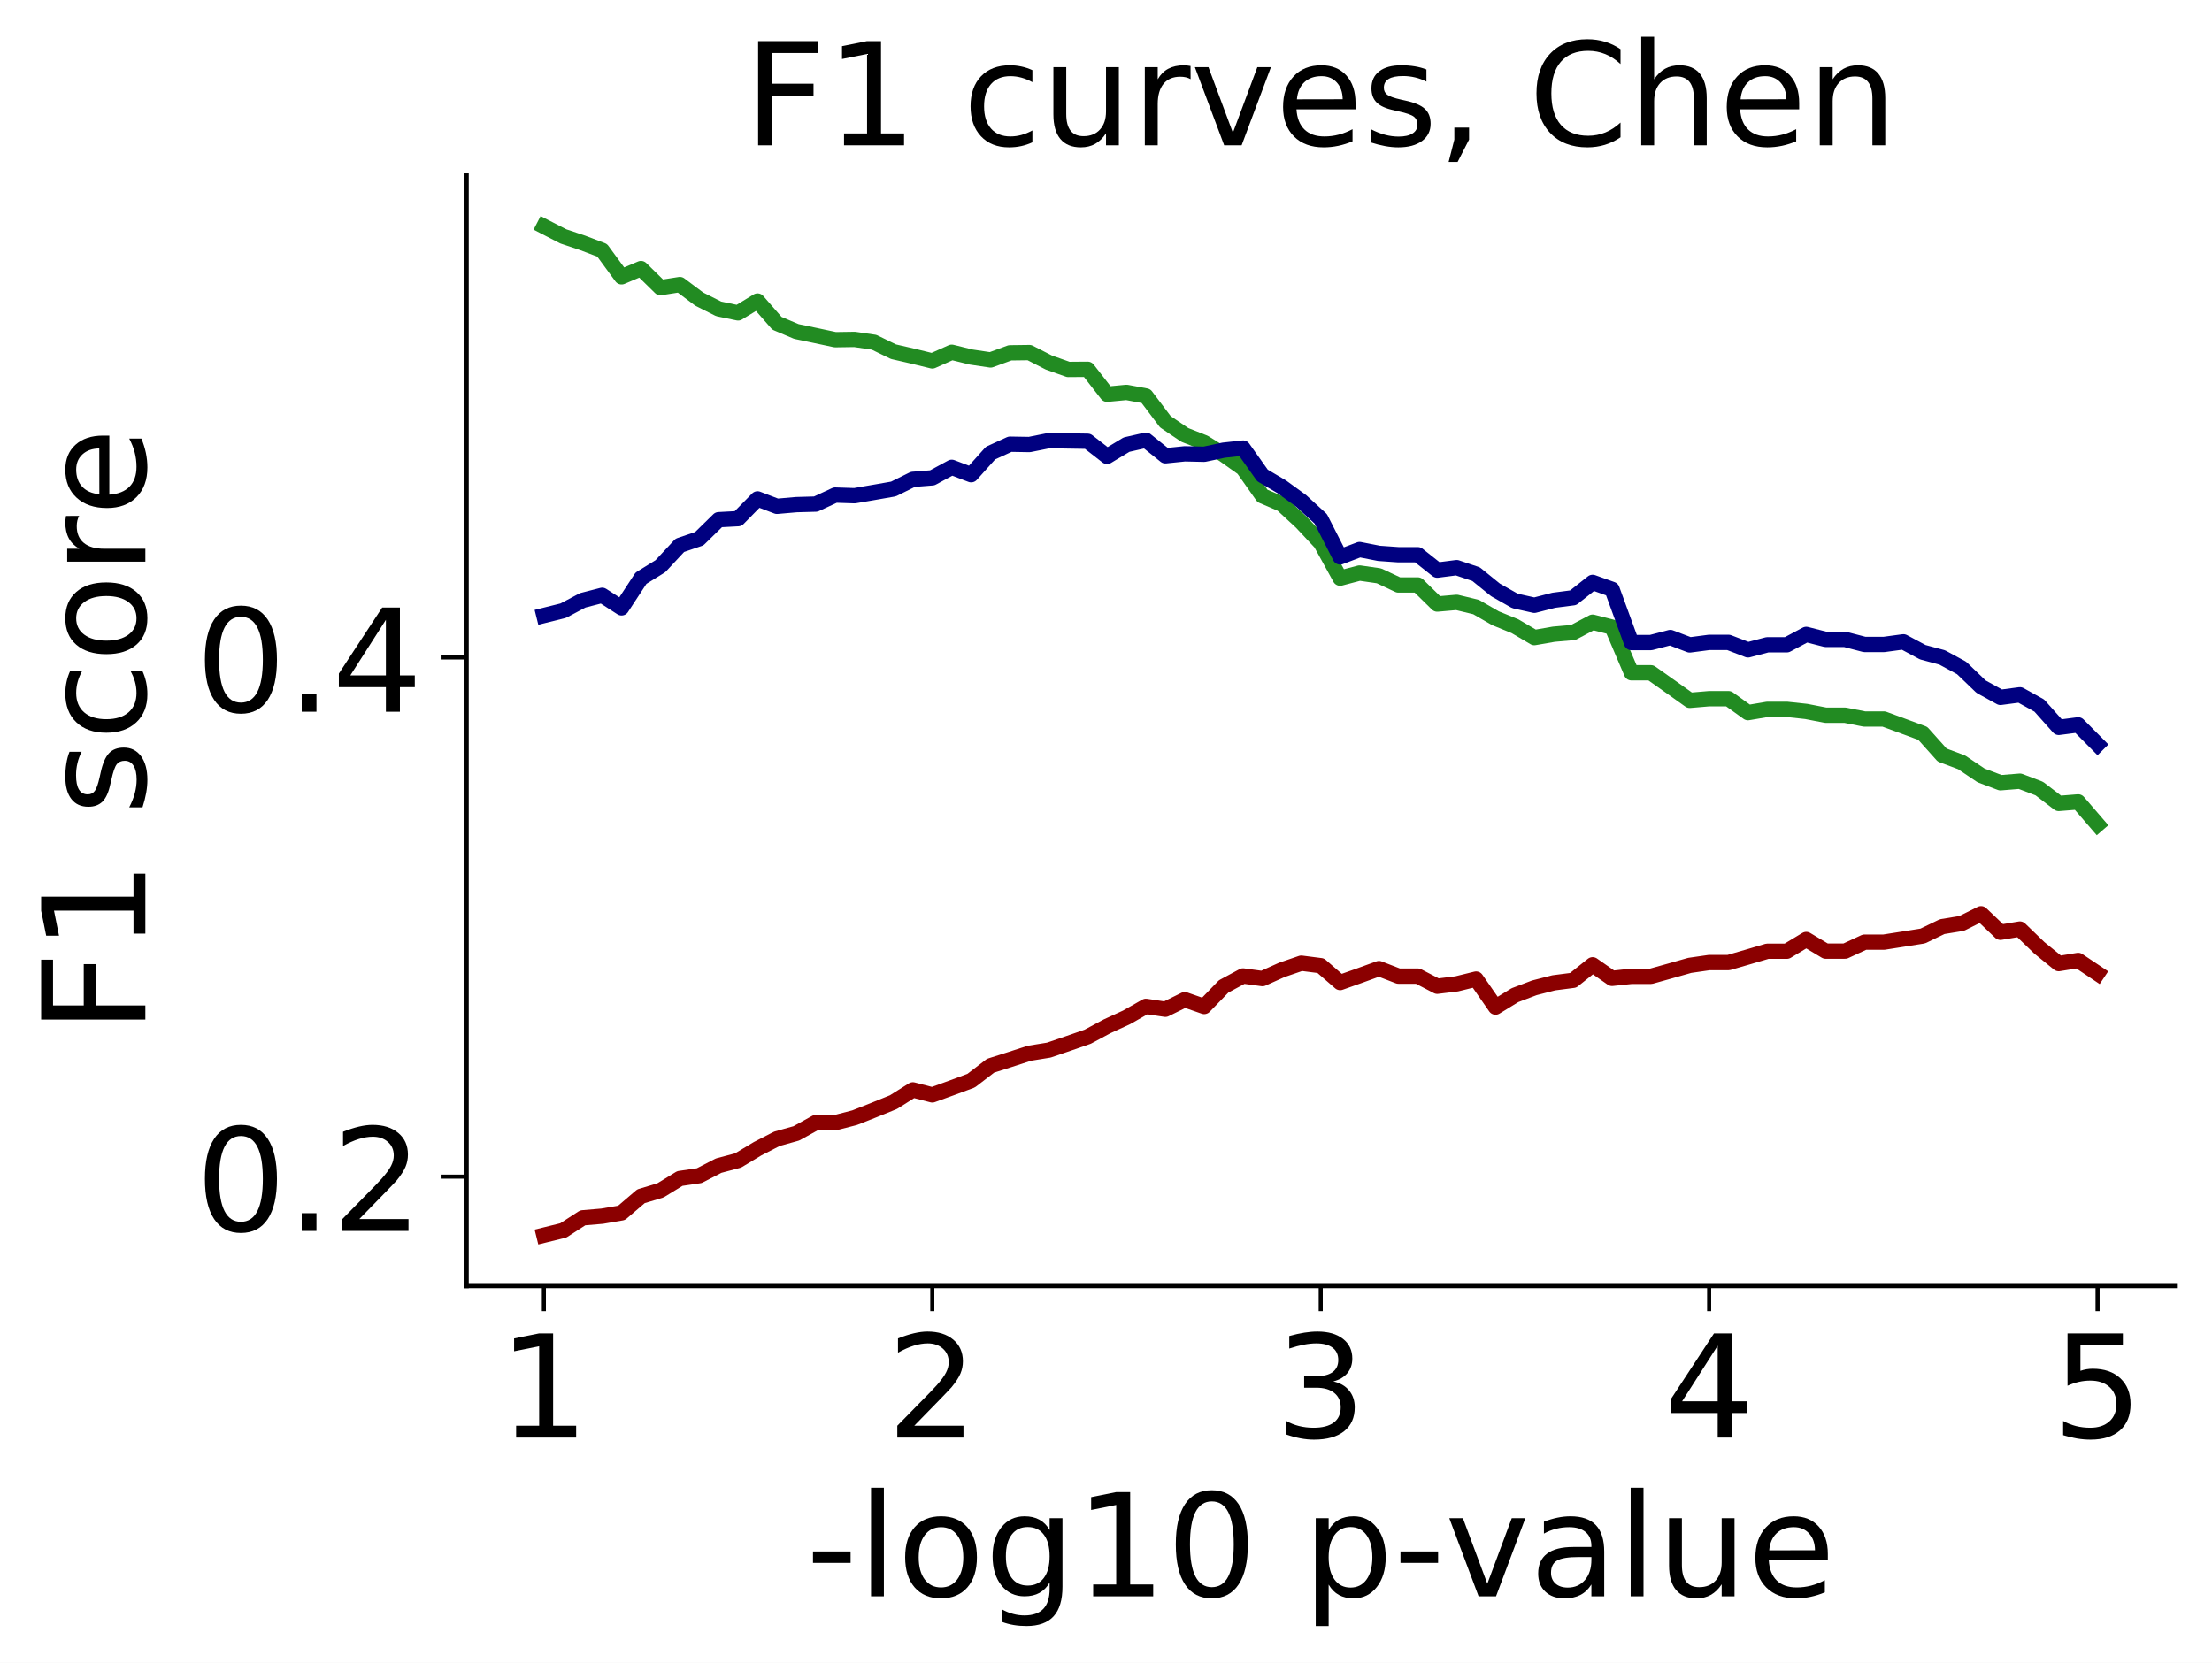
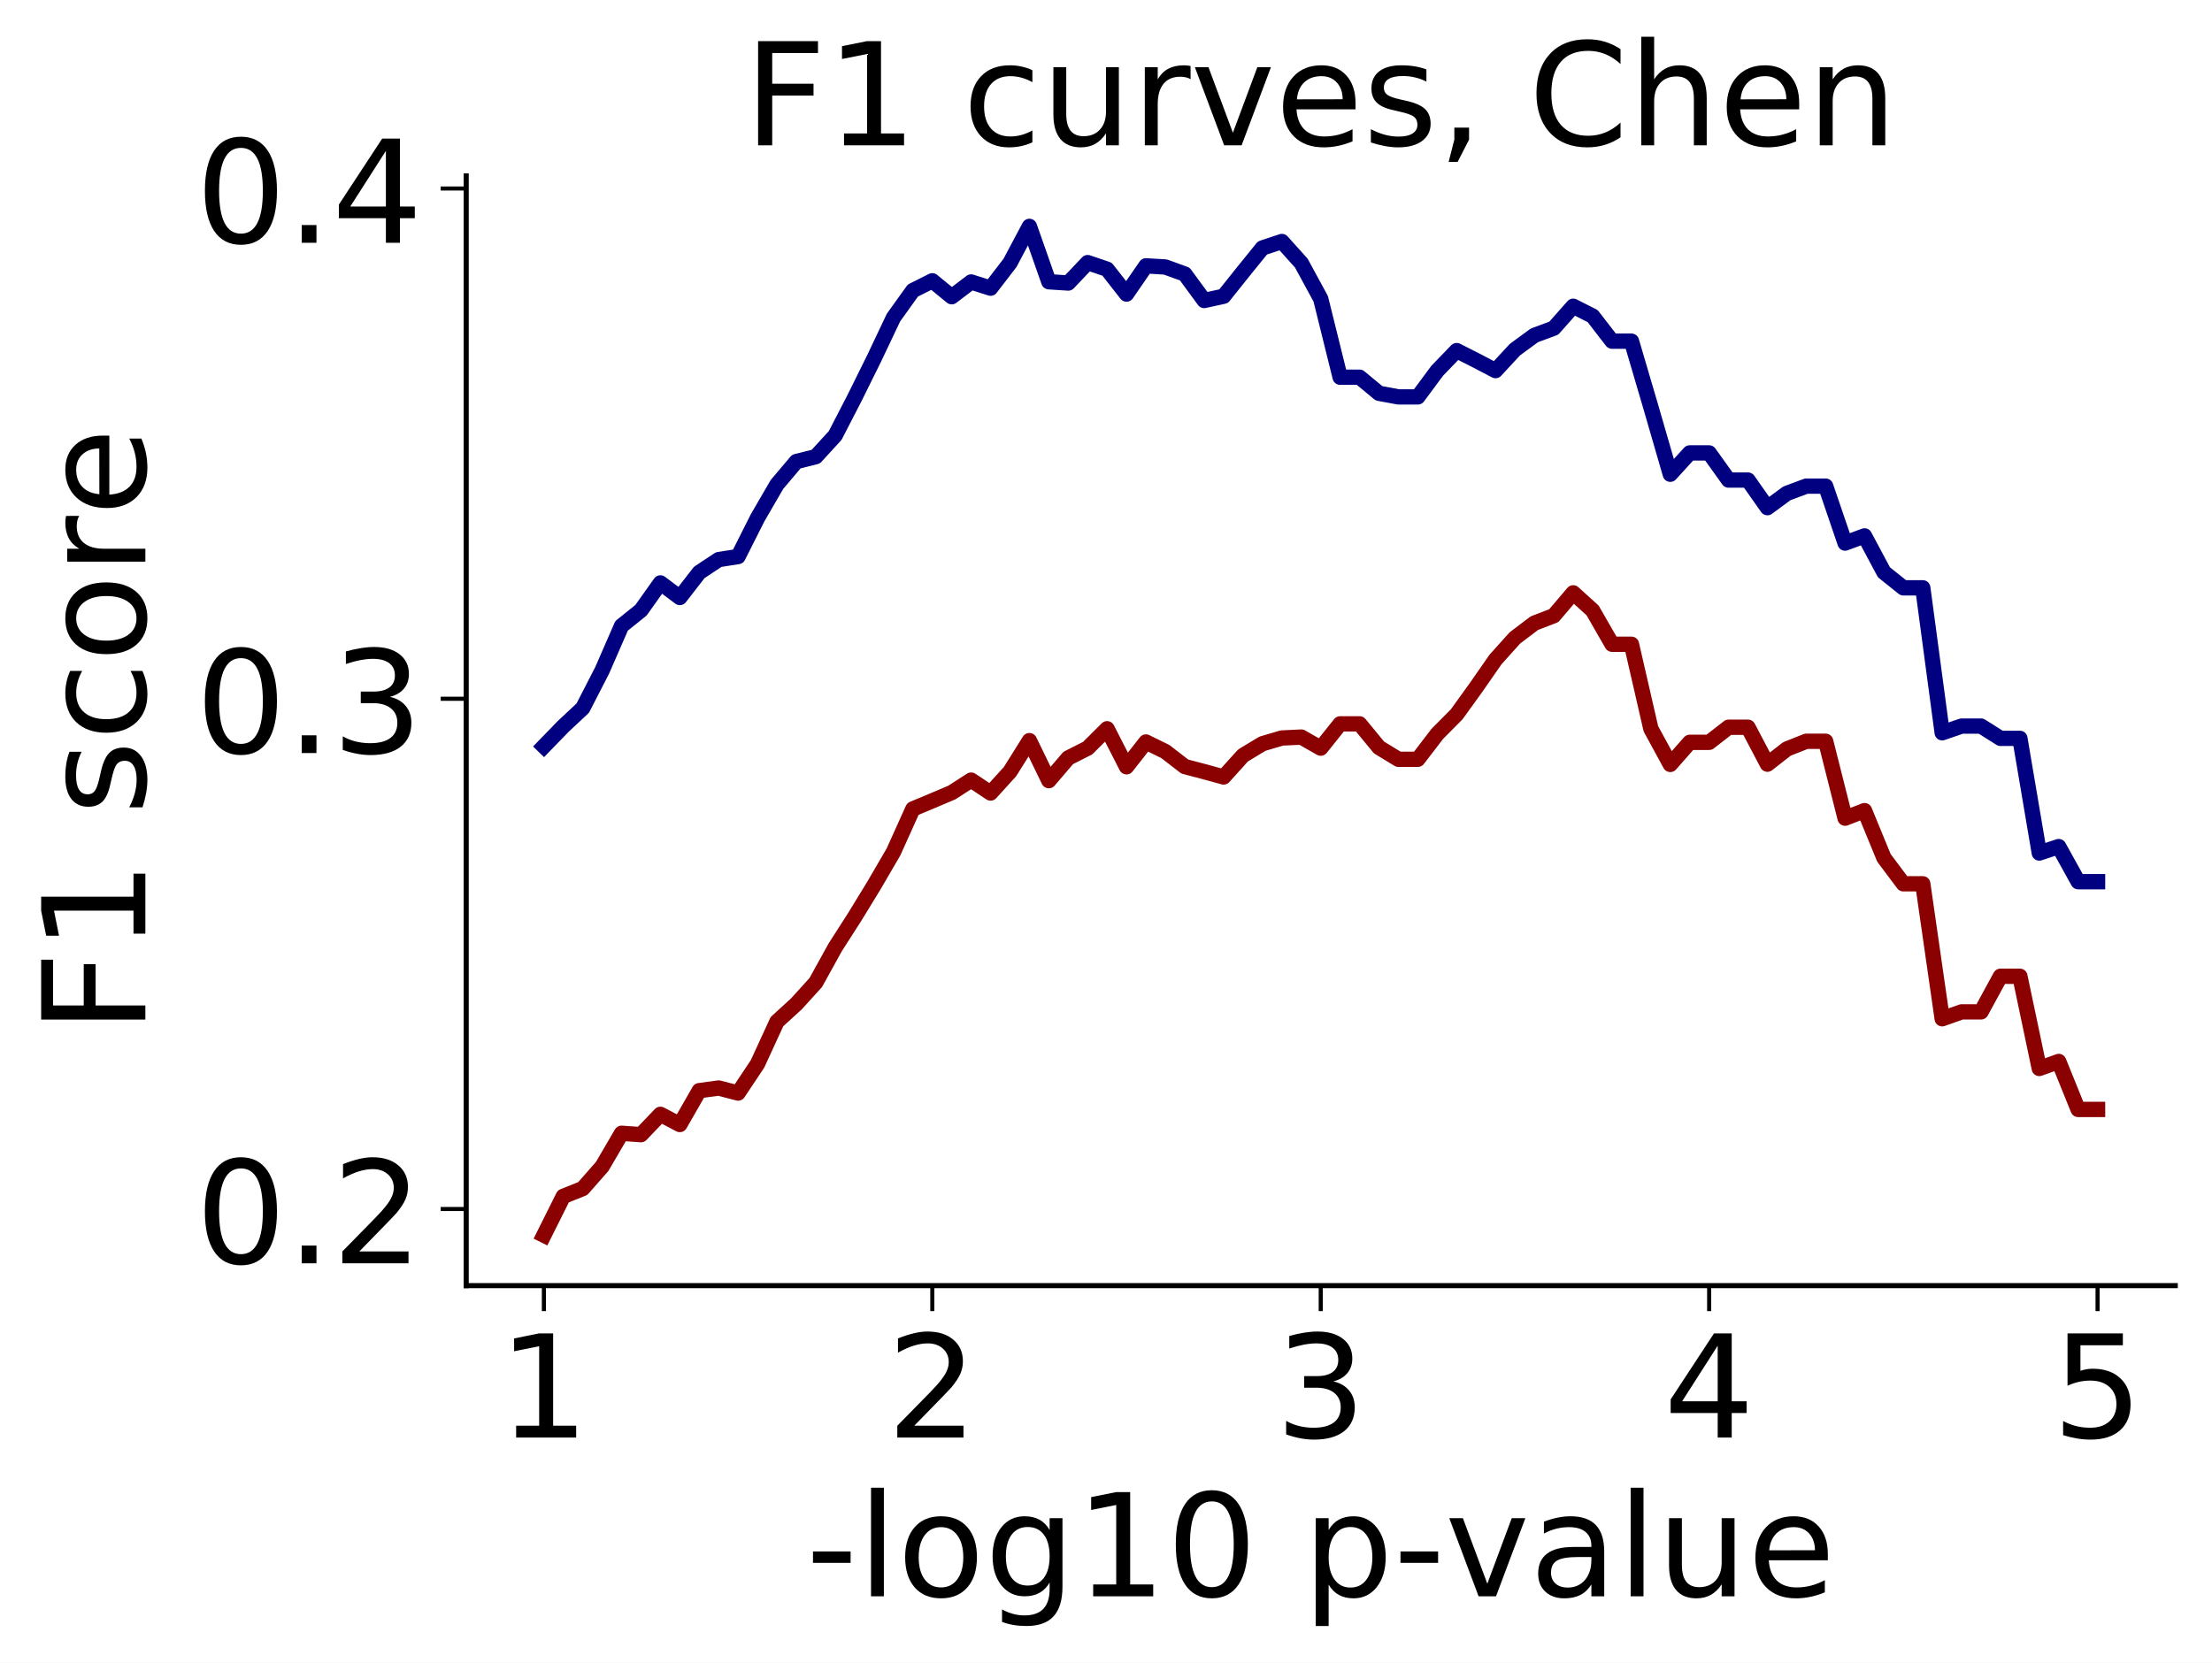
<svg xmlns="http://www.w3.org/2000/svg" xmlns:xlink="http://www.w3.org/1999/xlink" height="325.813pt" version="1.1" viewBox="0 0 433.327 325.813" width="433.327pt">
  <defs>
    <style type="text/css">
*{stroke-linecap:butt;stroke-linejoin:round;}
  </style>
  </defs>
  <g id="figure_1">
    <g id="patch_1">
      <path d="M 0 325.813  L 433.327 325.813  L 433.327 0  L 0 0  z " style="fill:#ffffff;" />
    </g>
    <g id="axes_1">
      <g id="patch_2">
        <path d="M 91.328 251.916  L 426.127 251.916  L 426.127 34.476  L 91.328 34.476  z " style="fill:#ffffff;" />
      </g>
      <g id="matplotlib.axis_1">
        <g id="xtick_1">
          <g id="line2d_1">
            <defs>
-               <path d="M 0 0  L 0 5  " id="me948cf3a25" style="stroke:#000000;stroke-width:0.8;" />
-             </defs>
-             <g>
-               <use style="stroke:#000000;stroke-width:0.8;" x="106.546" xlink:href="#me948cf3a25" y="251.916" />
+               <path d="M 0 0  L 0 5  " id="m4d0af1b763" style="stroke:#000000;stroke-width:0.8;" />
+             </defs>
+             <g>
+               <use style="stroke:#000000;stroke-width:0.8;" x="106.546" xlink:href="#m4d0af1b763" y="251.916" />
            </g>
          </g>
          <g id="text_1">
            <defs>
              <path d="M 12.406 8.297  L 28.516 8.297  L 28.516 63.922  L 10.984 60.406  L 10.984 69.391  L 28.422 72.906  L 38.281 72.906  L 38.281 8.297  L 54.391 8.297  L 54.391 0  L 12.406 0  z " id="DejaVuSans-49" />
            </defs>
            <g transform="translate(97.63818 281.6913)scale(0.28 -0.28)">
              <use xlink:href="#DejaVuSans-49" />
            </g>
          </g>
        </g>
        <g id="xtick_2">
          <g id="line2d_2">
            <g>
-               <use style="stroke:#000000;stroke-width:0.8;" x="182.637" xlink:href="#me948cf3a25" y="251.916" />
+               <use style="stroke:#000000;stroke-width:0.8;" x="182.637" xlink:href="#m4d0af1b763" y="251.916" />
            </g>
          </g>
          <g id="text_2">
            <defs>
              <path d="M 19.188 8.297  L 53.609 8.297  L 53.609 0  L 7.328 0  L 7.328 8.297  Q 12.938 14.109 22.625 23.891  Q 32.328 33.688 34.812 36.531  Q 39.547 41.844 41.422 45.531  Q 43.312 49.219 43.312 52.781  Q 43.312 58.594 39.234 62.25  Q 35.156 65.922 28.609 65.922  Q 23.969 65.922 18.812 64.312  Q 13.672 62.703 7.812 59.422  L 7.812 69.391  Q 13.766 71.781 18.938 73  Q 24.125 74.219 28.422 74.219  Q 39.75 74.219 46.484 68.547  Q 53.219 62.891 53.219 53.422  Q 53.219 48.922 51.531 44.891  Q 49.859 40.875 45.406 35.406  Q 44.188 33.984 37.641 27.219  Q 31.109 20.453 19.188 8.297  z " id="DejaVuSans-50" />
            </defs>
            <g transform="translate(173.7291 281.6913)scale(0.28 -0.28)">
              <use xlink:href="#DejaVuSans-50" />
            </g>
          </g>
        </g>
        <g id="xtick_3">
          <g id="line2d_3">
            <g>
-               <use style="stroke:#000000;stroke-width:0.8;" x="258.728" xlink:href="#me948cf3a25" y="251.916" />
+               <use style="stroke:#000000;stroke-width:0.8;" x="258.728" xlink:href="#m4d0af1b763" y="251.916" />
            </g>
          </g>
          <g id="text_3">
            <defs>
              <path d="M 40.578 39.312  Q 47.656 37.797 51.625 33  Q 55.609 28.219 55.609 21.188  Q 55.609 10.406 48.188 4.484  Q 40.766 -1.422 27.094 -1.422  Q 22.516 -1.422 17.656 -0.516  Q 12.797 0.391 7.625 2.203  L 7.625 11.719  Q 11.719 9.328 16.594 8.109  Q 21.484 6.891 26.812 6.891  Q 36.078 6.891 40.938 10.547  Q 45.797 14.203 45.797 21.188  Q 45.797 27.641 41.281 31.266  Q 36.766 34.906 28.719 34.906  L 20.219 34.906  L 20.219 43.016  L 29.109 43.016  Q 36.375 43.016 40.234 45.922  Q 44.094 48.828 44.094 54.297  Q 44.094 59.906 40.109 62.906  Q 36.141 65.922 28.719 65.922  Q 24.656 65.922 20.016 65.031  Q 15.375 64.156 9.812 62.312  L 9.812 71.094  Q 15.438 72.656 20.344 73.438  Q 25.25 74.219 29.594 74.219  Q 40.828 74.219 47.359 69.109  Q 53.906 64.016 53.906 55.328  Q 53.906 49.266 50.438 45.094  Q 46.969 40.922 40.578 39.312  z " id="DejaVuSans-51" />
            </defs>
            <g transform="translate(249.82 281.6913)scale(0.28 -0.28)">
              <use xlink:href="#DejaVuSans-51" />
            </g>
          </g>
        </g>
        <g id="xtick_4">
          <g id="line2d_4">
            <g>
-               <use style="stroke:#000000;stroke-width:0.8;" x="334.818" xlink:href="#me948cf3a25" y="251.916" />
+               <use style="stroke:#000000;stroke-width:0.8;" x="334.818" xlink:href="#m4d0af1b763" y="251.916" />
            </g>
          </g>
          <g id="text_4">
            <defs>
              <path d="M 37.797 64.312  L 12.891 25.391  L 37.797 25.391  z M 35.203 72.906  L 47.609 72.906  L 47.609 25.391  L 58.016 25.391  L 58.016 17.188  L 47.609 17.188  L 47.609 0  L 37.797 0  L 37.797 17.188  L 4.891 17.188  L 4.891 26.703  z " id="DejaVuSans-52" />
            </defs>
            <g transform="translate(325.9109 281.6913)scale(0.28 -0.28)">
              <use xlink:href="#DejaVuSans-52" />
            </g>
          </g>
        </g>
        <g id="xtick_5">
          <g id="line2d_5">
            <g>
-               <use style="stroke:#000000;stroke-width:0.8;" x="410.909" xlink:href="#me948cf3a25" y="251.916" />
+               <use style="stroke:#000000;stroke-width:0.8;" x="410.909" xlink:href="#m4d0af1b763" y="251.916" />
            </g>
          </g>
          <g id="text_5">
            <defs>
              <path d="M 10.797 72.906  L 49.516 72.906  L 49.516 64.594  L 19.828 64.594  L 19.828 46.734  Q 21.969 47.469 24.109 47.828  Q 26.266 48.188 28.422 48.188  Q 40.625 48.188 47.75 41.5  Q 54.891 34.812 54.891 23.391  Q 54.891 11.625 47.562 5.094  Q 40.234 -1.422 26.906 -1.422  Q 22.312 -1.422 17.547 -0.641  Q 12.797 0.141 7.719 1.703  L 7.719 11.625  Q 12.109 9.234 16.797 8.062  Q 21.484 6.891 26.703 6.891  Q 35.156 6.891 40.078 11.328  Q 45.016 15.766 45.016 23.391  Q 45.016 31 40.078 35.438  Q 35.156 39.891 26.703 39.891  Q 22.75 39.891 18.812 39.016  Q 14.891 38.141 10.797 36.281  z " id="DejaVuSans-53" />
            </defs>
            <g transform="translate(402.0018 281.6913)scale(0.28 -0.28)">
              <use xlink:href="#DejaVuSans-53" />
            </g>
          </g>
        </g>
        <g id="text_6">
          <defs>
            <path d="M 4.891 31.391  L 31.203 31.391  L 31.203 23.391  L 4.891 23.391  z " id="DejaVuSans-45" />
            <path d="M 9.422 75.984  L 18.406 75.984  L 18.406 0  L 9.422 0  z " id="DejaVuSans-108" />
            <path d="M 30.609 48.391  Q 23.391 48.391 19.188 42.75  Q 14.984 37.109 14.984 27.297  Q 14.984 17.484 19.156 11.844  Q 23.344 6.203 30.609 6.203  Q 37.797 6.203 41.984 11.859  Q 46.188 17.531 46.188 27.297  Q 46.188 37.016 41.984 42.703  Q 37.797 48.391 30.609 48.391  z M 30.609 56  Q 42.328 56 49.016 48.375  Q 55.719 40.766 55.719 27.297  Q 55.719 13.875 49.016 6.219  Q 42.328 -1.422 30.609 -1.422  Q 18.844 -1.422 12.172 6.219  Q 5.516 13.875 5.516 27.297  Q 5.516 40.766 12.172 48.375  Q 18.844 56 30.609 56  z " id="DejaVuSans-111" />
            <path d="M 45.406 27.984  Q 45.406 37.75 41.375 43.109  Q 37.359 48.484 30.078 48.484  Q 22.859 48.484 18.828 43.109  Q 14.797 37.75 14.797 27.984  Q 14.797 18.266 18.828 12.891  Q 22.859 7.516 30.078 7.516  Q 37.359 7.516 41.375 12.891  Q 45.406 18.266 45.406 27.984  z M 54.391 6.781  Q 54.391 -7.172 48.188 -13.984  Q 42 -20.797 29.203 -20.797  Q 24.469 -20.797 20.266 -20.094  Q 16.062 -19.391 12.109 -17.922  L 12.109 -9.188  Q 16.062 -11.328 19.922 -12.344  Q 23.781 -13.375 27.781 -13.375  Q 36.625 -13.375 41.016 -8.766  Q 45.406 -4.156 45.406 5.172  L 45.406 9.625  Q 42.625 4.781 38.281 2.391  Q 33.938 0 27.875 0  Q 17.828 0 11.672 7.656  Q 5.516 15.328 5.516 27.984  Q 5.516 40.672 11.672 48.328  Q 17.828 56 27.875 56  Q 33.938 56 38.281 53.609  Q 42.625 51.219 45.406 46.391  L 45.406 54.688  L 54.391 54.688  z " id="DejaVuSans-103" />
            <path d="M 31.781 66.406  Q 24.172 66.406 20.328 58.906  Q 16.5 51.422 16.5 36.375  Q 16.5 21.391 20.328 13.891  Q 24.172 6.391 31.781 6.391  Q 39.453 6.391 43.281 13.891  Q 47.125 21.391 47.125 36.375  Q 47.125 51.422 43.281 58.906  Q 39.453 66.406 31.781 66.406  z M 31.781 74.219  Q 44.047 74.219 50.516 64.516  Q 56.984 54.828 56.984 36.375  Q 56.984 17.969 50.516 8.266  Q 44.047 -1.422 31.781 -1.422  Q 19.531 -1.422 13.062 8.266  Q 6.594 17.969 6.594 36.375  Q 6.594 54.828 13.062 64.516  Q 19.531 74.219 31.781 74.219  z " id="DejaVuSans-48" />
            <path id="DejaVuSans-32" />
            <path d="M 18.109 8.203  L 18.109 -20.797  L 9.078 -20.797  L 9.078 54.688  L 18.109 54.688  L 18.109 46.391  Q 20.953 51.266 25.266 53.625  Q 29.594 56 35.594 56  Q 45.562 56 51.781 48.094  Q 58.016 40.188 58.016 27.297  Q 58.016 14.406 51.781 6.484  Q 45.562 -1.422 35.594 -1.422  Q 29.594 -1.422 25.266 0.953  Q 20.953 3.328 18.109 8.203  z M 48.688 27.297  Q 48.688 37.203 44.609 42.844  Q 40.531 48.484 33.406 48.484  Q 26.266 48.484 22.188 42.844  Q 18.109 37.203 18.109 27.297  Q 18.109 17.391 22.188 11.75  Q 26.266 6.109 33.406 6.109  Q 40.531 6.109 44.609 11.75  Q 48.688 17.391 48.688 27.297  z " id="DejaVuSans-112" />
            <path d="M 2.984 54.688  L 12.5 54.688  L 29.594 8.797  L 46.688 54.688  L 56.203 54.688  L 35.688 0  L 23.484 0  z " id="DejaVuSans-118" />
            <path d="M 34.281 27.484  Q 23.391 27.484 19.188 25  Q 14.984 22.516 14.984 16.5  Q 14.984 11.719 18.141 8.906  Q 21.297 6.109 26.703 6.109  Q 34.188 6.109 38.703 11.406  Q 43.219 16.703 43.219 25.484  L 43.219 27.484  z M 52.203 31.203  L 52.203 0  L 43.219 0  L 43.219 8.297  Q 40.141 3.328 35.547 0.953  Q 30.953 -1.422 24.312 -1.422  Q 15.922 -1.422 10.953 3.297  Q 6 8.016 6 15.922  Q 6 25.141 12.172 29.828  Q 18.359 34.516 30.609 34.516  L 43.219 34.516  L 43.219 35.406  Q 43.219 41.609 39.141 45  Q 35.062 48.391 27.688 48.391  Q 23 48.391 18.547 47.266  Q 14.109 46.141 10.016 43.891  L 10.016 52.203  Q 14.938 54.109 19.578 55.047  Q 24.219 56 28.609 56  Q 40.484 56 46.344 49.844  Q 52.203 43.703 52.203 31.203  z " id="DejaVuSans-97" />
            <path d="M 8.5 21.578  L 8.5 54.688  L 17.484 54.688  L 17.484 21.922  Q 17.484 14.156 20.5 10.266  Q 23.531 6.391 29.594 6.391  Q 36.859 6.391 41.078 11.031  Q 45.312 15.672 45.312 23.688  L 45.312 54.688  L 54.297 54.688  L 54.297 0  L 45.312 0  L 45.312 8.406  Q 42.047 3.422 37.719 1  Q 33.406 -1.422 27.688 -1.422  Q 18.266 -1.422 13.375 4.438  Q 8.5 10.297 8.5 21.578  z M 31.109 56  z " id="DejaVuSans-117" />
            <path d="M 56.203 29.594  L 56.203 25.203  L 14.891 25.203  Q 15.484 15.922 20.484 11.062  Q 25.484 6.203 34.422 6.203  Q 39.594 6.203 44.453 7.469  Q 49.312 8.734 54.109 11.281  L 54.109 2.781  Q 49.266 0.734 44.188 -0.344  Q 39.109 -1.422 33.891 -1.422  Q 20.797 -1.422 13.156 6.188  Q 5.516 13.812 5.516 26.812  Q 5.516 40.234 12.766 48.109  Q 20.016 56 32.328 56  Q 43.359 56 49.781 48.891  Q 56.203 41.797 56.203 29.594  z M 47.219 32.234  Q 47.125 39.594 43.094 43.984  Q 39.062 48.391 32.422 48.391  Q 24.906 48.391 20.391 44.141  Q 15.875 39.891 15.188 32.172  z " id="DejaVuSans-101" />
          </defs>
          <g transform="translate(157.8925 312.79)scale(0.28 -0.28)">
            <use xlink:href="#DejaVuSans-45" />
            <use x="36.084" xlink:href="#DejaVuSans-108" />
            <use x="63.867" xlink:href="#DejaVuSans-111" />
            <use x="125.049" xlink:href="#DejaVuSans-103" />
            <use x="188.525" xlink:href="#DejaVuSans-49" />
            <use x="252.148" xlink:href="#DejaVuSans-48" />
            <use x="315.771" xlink:href="#DejaVuSans-32" />
            <use x="347.559" xlink:href="#DejaVuSans-112" />
            <use x="411.035" xlink:href="#DejaVuSans-45" />
            <use x="447.088" xlink:href="#DejaVuSans-118" />
            <use x="506.268" xlink:href="#DejaVuSans-97" />
            <use x="567.547" xlink:href="#DejaVuSans-108" />
            <use x="595.33" xlink:href="#DejaVuSans-117" />
            <use x="658.709" xlink:href="#DejaVuSans-101" />
          </g>
        </g>
      </g>
      <g id="matplotlib.axis_2">
        <g id="ytick_1">
          <g id="line2d_6">
            <defs>
-               <path d="M 0 0  L -5 0  " id="mf107a6ed99" style="stroke:#000000;stroke-width:0.8;" />
-             </defs>
-             <g>
-               <use style="stroke:#000000;stroke-width:0.8;" x="91.328" xlink:href="#mf107a6ed99" y="230.558" />
+               <path d="M 0 0  L -5 0  " id="ma60f052891" style="stroke:#000000;stroke-width:0.8;" />
+             </defs>
+             <g>
+               <use style="stroke:#000000;stroke-width:0.8;" x="91.328" xlink:href="#ma60f052891" y="236.905" />
            </g>
          </g>
          <g id="text_7">
            <defs>
              <path d="M 10.688 12.406  L 21 12.406  L 21 0  L 10.688 0  z " id="DejaVuSans-46" />
            </defs>
-             <g transform="translate(38.29875 241.1957)scale(0.28 -0.28)">
+             <g transform="translate(38.29875 247.5423)scale(0.28 -0.28)">
              <use xlink:href="#DejaVuSans-48" />
              <use x="63.623" xlink:href="#DejaVuSans-46" />
              <use x="95.41" xlink:href="#DejaVuSans-50" />
            </g>
          </g>
        </g>
        <g id="ytick_2">
          <g id="line2d_7">
            <g>
-               <use style="stroke:#000000;stroke-width:0.8;" x="91.328" xlink:href="#mf107a6ed99" y="128.82" />
+               <use style="stroke:#000000;stroke-width:0.8;" x="91.328" xlink:href="#ma60f052891" y="136.919" />
            </g>
          </g>
          <g id="text_8">
-             <g transform="translate(38.29875 139.4583)scale(0.28 -0.28)">
+             <g transform="translate(38.29875 147.5567)scale(0.28 -0.28)">
+               <use xlink:href="#DejaVuSans-48" />
+               <use x="63.623" xlink:href="#DejaVuSans-46" />
+               <use x="95.41" xlink:href="#DejaVuSans-51" />
+             </g>
+           </g>
+         </g>
+         <g id="ytick_3">
+           <g id="line2d_8">
+             <g>
+               <use style="stroke:#000000;stroke-width:0.8;" x="91.328" xlink:href="#ma60f052891" y="36.933" />
+             </g>
+           </g>
+           <g id="text_9">
+             <g transform="translate(38.29875 47.57109)scale(0.28 -0.28)">
              <use xlink:href="#DejaVuSans-48" />
              <use x="63.623" xlink:href="#DejaVuSans-46" />
              <use x="95.41" xlink:href="#DejaVuSans-52" />
            </g>
          </g>
        </g>
-         <g id="text_9">
+         <g id="text_10">
          <defs>
            <path d="M 9.812 72.906  L 51.703 72.906  L 51.703 64.594  L 19.672 64.594  L 19.672 43.109  L 48.578 43.109  L 48.578 34.812  L 19.672 34.812  L 19.672 0  L 9.812 0  z " id="DejaVuSans-70" />
            <path d="M 44.281 53.078  L 44.281 44.578  Q 40.484 46.531 36.375 47.5  Q 32.281 48.484 27.875 48.484  Q 21.188 48.484 17.844 46.438  Q 14.5 44.391 14.5 40.281  Q 14.5 37.156 16.891 35.375  Q 19.281 33.594 26.516 31.984  L 29.594 31.297  Q 39.156 29.25 43.188 25.516  Q 47.219 21.781 47.219 15.094  Q 47.219 7.469 41.188 3.016  Q 35.156 -1.422 24.609 -1.422  Q 20.219 -1.422 15.453 -0.562  Q 10.688 0.297 5.422 2  L 5.422 11.281  Q 10.406 8.688 15.234 7.391  Q 20.062 6.109 24.812 6.109  Q 31.156 6.109 34.562 8.281  Q 37.984 10.453 37.984 14.406  Q 37.984 18.062 35.516 20.016  Q 33.062 21.969 24.703 23.781  L 21.578 24.516  Q 13.234 26.266 9.516 29.906  Q 5.812 33.547 5.812 39.891  Q 5.812 47.609 11.281 51.797  Q 16.75 56 26.812 56  Q 31.781 56 36.172 55.266  Q 40.578 54.547 44.281 53.078  z " id="DejaVuSans-115" />
            <path d="M 48.781 52.594  L 48.781 44.188  Q 44.969 46.297 41.141 47.344  Q 37.312 48.391 33.406 48.391  Q 24.656 48.391 19.812 42.844  Q 14.984 37.312 14.984 27.297  Q 14.984 17.281 19.812 11.734  Q 24.656 6.203 33.406 6.203  Q 37.312 6.203 41.141 7.25  Q 44.969 8.297 48.781 10.406  L 48.781 2.094  Q 45.016 0.344 40.984 -0.531  Q 36.969 -1.422 32.422 -1.422  Q 20.062 -1.422 12.781 6.344  Q 5.516 14.109 5.516 27.297  Q 5.516 40.672 12.859 48.328  Q 20.219 56 33.016 56  Q 37.156 56 41.109 55.141  Q 45.062 54.297 48.781 52.594  z " id="DejaVuSans-99" />
            <path d="M 41.109 46.297  Q 39.594 47.172 37.812 47.578  Q 36.031 48 33.891 48  Q 26.266 48 22.188 43.047  Q 18.109 38.094 18.109 28.812  L 18.109 0  L 9.078 0  L 9.078 54.688  L 18.109 54.688  L 18.109 46.188  Q 20.953 51.172 25.484 53.578  Q 30.031 56 36.531 56  Q 37.453 56 38.578 55.875  Q 39.703 55.766 41.062 55.516  z " id="DejaVuSans-114" />
          </defs>
          <g transform="translate(28.47563 202.5272)rotate(-90)scale(0.28 -0.28)">
            <use xlink:href="#DejaVuSans-70" />
            <use x="57.52" xlink:href="#DejaVuSans-49" />
            <use x="121.143" xlink:href="#DejaVuSans-32" />
            <use x="152.93" xlink:href="#DejaVuSans-115" />
            <use x="205.029" xlink:href="#DejaVuSans-99" />
            <use x="260.01" xlink:href="#DejaVuSans-111" />
            <use x="321.191" xlink:href="#DejaVuSans-114" />
            <use x="362.273" xlink:href="#DejaVuSans-101" />
          </g>
        </g>
      </g>
-       <g id="line2d_8">
-         <path clip-path="url(#p2ddd99822c)" d="M 106.546 242.032  L 110.35 241.093  L 114.155 238.632  L 117.959 238.308  L 121.764 237.656  L 125.568 234.404  L 129.373 233.259  L 133.178 230.926  L 136.982 230.369  L 140.787 228.402  L 144.591 227.391  L 148.396 225.097  L 152.2 223.144  L 156.005 222.08  L 159.809 219.974  L 163.614 219.988  L 167.418 219.007  L 171.223 217.503  L 175.028 215.959  L 178.832 213.563  L 182.637 214.544  L 186.441 213.165  L 190.246 211.753  L 194.05 208.828  L 197.855 207.617  L 201.659 206.383  L 205.464 205.769  L 209.268 204.471  L 213.073 203.147  L 216.877 201.108  L 220.682 199.358  L 224.487 197.197  L 228.291 197.766  L 232.096 195.888  L 235.9 197.22  L 239.705 193.294  L 243.509 191.243  L 247.314 191.757  L 251.118 190.048  L 254.923 188.739  L 258.728 189.227  L 262.532 192.528  L 266.337 191.176  L 270.141 189.797  L 273.946 191.273  L 277.75 191.273  L 281.555 193.254  L 285.359 192.789  L 289.164 191.85  L 292.968 197.337  L 296.773 195.003  L 300.577 193.562  L 304.382 192.585  L 308.187 192.092  L 311.991 189.055  L 315.796 191.713  L 319.6 191.311  L 323.405 191.311  L 327.209 190.247  L 331.014 189.167  L 334.818 188.62  L 338.623 188.62  L 342.428 187.515  L 346.232 186.393  L 350.037 186.393  L 353.841 184.095  L 357.646 186.377  L 361.45 186.377  L 365.255 184.612  L 369.059 184.612  L 372.864 184.014  L 376.668 183.411  L 380.473 181.573  L 384.277 180.95  L 388.082 179.051  L 391.887 182.681  L 395.691 182.05  L 399.496 185.724  L 403.3 188.819  L 407.105 188.204  L 410.909 190.748  " style="fill:none;stroke:#8b0000;stroke-linecap:square;stroke-width:3;" />
-       </g>
      <g id="line2d_9">
-         <path clip-path="url(#p2ddd99822c)" d="M 106.546 44.359  L 110.35 46.32  L 114.155 47.598  L 117.959 49.043  L 121.764 54.242  L 125.568 52.628  L 129.373 56.359  L 133.178 55.761  L 136.982 58.609  L 140.787 60.523  L 144.591 61.312  L 148.396 58.989  L 152.2 63.348  L 156.005 64.956  L 159.809 65.751  L 163.614 66.563  L 167.418 66.506  L 171.223 67.061  L 175.028 68.914  L 178.832 69.789  L 182.637 70.722  L 186.441 69.022  L 190.246 69.962  L 194.05 70.531  L 197.855 69.135  L 201.659 69.087  L 205.464 71.04  L 209.268 72.392  L 213.073 72.362  L 216.877 77.247  L 220.682 76.888  L 224.487 77.594  L 228.291 82.642  L 232.096 85.219  L 235.9 86.722  L 239.705 89.075  L 243.509 91.771  L 247.314 97.169  L 251.118 98.8  L 254.923 102.32  L 258.728 106.383  L 262.532 113.288  L 266.337 112.28  L 270.141 112.831  L 273.946 114.625  L 277.75 114.625  L 281.555 118.361  L 285.359 118.028  L 289.164 118.949  L 292.968 121.142  L 296.773 122.694  L 300.577 124.932  L 304.382 124.27  L 308.187 123.937  L 311.991 121.917  L 315.796 122.884  L 319.6 131.827  L 323.405 131.827  L 327.209 134.519  L 331.014 137.229  L 334.818 136.906  L 338.623 136.906  L 342.428 139.636  L 346.232 138.994  L 350.037 138.994  L 353.841 139.404  L 357.646 140.144  L 361.45 140.144  L 365.255 140.891  L 369.059 140.891  L 372.864 142.293  L 376.668 143.7  L 380.473 147.951  L 384.277 149.377  L 388.082 151.935  L 391.887 153.378  L 395.691 153.069  L 399.496 154.519  L 403.3 157.434  L 407.105 157.13  L 410.909 161.547  " style="fill:none;stroke:#228b22;stroke-linecap:square;stroke-width:3;" />
+         <path clip-path="url(#p5bd0baf47c)" d="M 106.546 242.032  L 110.35 234.418  L 114.155 232.898  L 117.959 228.572  L 121.764 222.063  L 125.568 222.332  L 129.373 218.35  L 133.178 220.346  L 136.982 213.713  L 140.787 213.194  L 144.591 214.181  L 148.396 208.47  L 152.2 200.195  L 156.005 196.714  L 159.809 192.522  L 163.614 185.63  L 167.418 179.695  L 171.223 173.473  L 175.028 166.942  L 178.832 158.507  L 182.637 156.916  L 186.441 155.307  L 190.246 152.859  L 194.05 155.391  L 197.855 151.203  L 201.659 145.124  L 205.464 152.966  L 209.268 148.516  L 213.073 146.595  L 216.877 142.8  L 220.682 150.25  L 224.487 145.392  L 228.291 147.262  L 232.096 150.204  L 235.9 151.203  L 239.705 152.245  L 243.509 148.028  L 247.314 145.73  L 251.118 144.61  L 254.923 144.428  L 258.728 146.595  L 262.532 141.836  L 266.337 141.836  L 270.141 146.461  L 273.946 148.782  L 277.75 148.782  L 281.555 143.814  L 285.359 139.975  L 289.164 134.697  L 292.968 129.228  L 296.773 124.994  L 300.577 122.106  L 304.382 120.642  L 308.187 116.167  L 311.991 119.614  L 315.796 126.241  L 319.6 126.241  L 323.405 142.8  L 327.209 149.788  L 331.014 145.46  L 334.818 145.46  L 338.623 142.502  L 342.428 142.502  L 346.232 149.738  L 350.037 146.762  L 353.841 145.251  L 357.646 145.251  L 361.45 160.32  L 365.255 158.841  L 369.059 168.097  L 372.864 173.177  L 376.668 173.177  L 380.473 199.622  L 384.277 198.274  L 388.082 198.274  L 391.887 191.297  L 395.691 191.297  L 399.496 209.364  L 403.3 207.993  L 407.105 217.395  L 410.909 217.395  " style="fill:none;stroke:#8b0000;stroke-linecap:square;stroke-width:3;" />
      </g>
      <g id="line2d_10">
-         <path clip-path="url(#p2ddd99822c)" d="M 106.546 120.602  L 110.35 119.653  L 114.155 117.632  L 117.959 116.649  L 121.764 119.106  L 125.568 113.297  L 129.373 110.942  L 133.178 106.854  L 136.982 105.558  L 140.787 101.832  L 144.591 101.629  L 148.396 97.756  L 152.2 99.213  L 156.005 98.879  L 159.809 98.773  L 163.614 97.007  L 167.418 97.132  L 171.223 96.48  L 175.028 95.815  L 178.832 93.929  L 182.637 93.63  L 186.441 91.569  L 190.246 93.017  L 194.05 88.775  L 197.855 87.035  L 201.659 87.101  L 205.464 86.337  L 209.268 86.399  L 213.073 86.461  L 216.877 89.426  L 220.682 87.122  L 224.487 86.251  L 228.291 89.311  L 232.096 88.923  L 235.9 89.01  L 239.705 88.208  L 243.509 87.794  L 247.314 93.16  L 251.118 95.402  L 254.923 98.172  L 258.728 101.662  L 262.532 109.129  L 266.337 107.68  L 270.141 108.429  L 273.946 108.697  L 277.75 108.697  L 281.555 111.714  L 285.359 111.225  L 289.164 112.506  L 292.968 115.59  L 296.773 117.747  L 300.577 118.6  L 304.382 117.62  L 308.187 117.127  L 311.991 114.117  L 315.796 115.478  L 319.6 125.907  L 323.405 125.907  L 327.209 124.917  L 331.014 126.369  L 334.818 125.872  L 338.623 125.872  L 342.428 127.339  L 346.232 126.339  L 350.037 126.339  L 353.841 124.31  L 357.646 125.286  L 361.45 125.286  L 365.255 126.277  L 369.059 126.277  L 372.864 125.761  L 376.668 127.798  L 380.473 128.82  L 384.277 130.886  L 388.082 134.545  L 391.887 136.646  L 395.691 136.143  L 399.496 138.26  L 403.3 142.526  L 407.105 142.033  L 410.909 145.865  " style="fill:none;stroke:#000080;stroke-linecap:square;stroke-width:3;" />
+         <path clip-path="url(#p5bd0baf47c)" d="M 106.546 146.238  L 110.35 142.319  L 114.155 138.761  L 117.959 131.364  L 121.764 122.635  L 125.568 119.578  L 129.373 114.22  L 133.178 117.076  L 136.982 112.17  L 140.787 109.65  L 144.591 109.054  L 148.396 101.494  L 152.2 94.934  L 156.005 90.434  L 159.809 89.487  L 163.614 85.328  L 167.418 77.953  L 171.223 70.262  L 175.028 62.234  L 178.832 56.93  L 182.637 55.021  L 186.441 58.142  L 190.246 55.251  L 194.05 56.468  L 197.855 51.515  L 201.659 44.359  L 205.464 55.21  L 209.268 55.459  L 213.073 51.456  L 216.877 52.75  L 220.682 57.62  L 224.487 52.091  L 228.291 52.316  L 232.096 53.697  L 235.9 58.881  L 239.705 58.048  L 243.509 53.283  L 247.314 48.582  L 251.118 47.321  L 254.923 51.549  L 258.728 58.552  L 262.532 73.914  L 266.337 73.914  L 270.141 77.066  L 273.946 77.772  L 277.75 77.772  L 281.555 72.642  L 285.359 68.698  L 289.164 70.628  L 292.968 72.616  L 296.773 68.508  L 300.577 65.717  L 304.382 64.306  L 308.187 60.007  L 311.991 61.93  L 315.796 66.85  L 319.6 66.85  L 323.405 79.784  L 327.209 92.925  L 331.014 88.748  L 334.818 88.748  L 338.623 94.068  L 342.428 94.068  L 346.232 99.476  L 350.037 96.676  L 353.841 95.258  L 357.646 95.258  L 361.45 106.415  L 365.255 105.009  L 369.059 112.136  L 372.864 115.183  L 376.668 115.183  L 380.473 143.585  L 384.277 142.275  L 388.082 142.275  L 391.887 144.68  L 395.691 144.68  L 399.496 167.147  L 403.3 165.887  L 407.105 172.763  L 410.909 172.763  " style="fill:none;stroke:#000080;stroke-linecap:square;stroke-width:3;" />
      </g>
      <g id="patch_3">
        <path d="M 91.328 251.916  L 91.328 34.476  " style="fill:none;stroke:#000000;stroke-linecap:square;stroke-linejoin:miter;" />
      </g>
      <g id="patch_4">
        <path d="M 91.328 251.916  L 426.127 251.916  " style="fill:none;stroke:#000000;stroke-linecap:square;stroke-linejoin:miter;" />
      </g>
-       <g id="text_10">
+       <g id="text_11">
        <defs>
          <path d="M 11.719 12.406  L 22.016 12.406  L 22.016 4  L 14.016 -11.625  L 7.719 -11.625  L 11.719 4  z " id="DejaVuSans-44" />
          <path d="M 64.406 67.281  L 64.406 56.891  Q 59.422 61.531 53.781 63.812  Q 48.141 66.109 41.797 66.109  Q 29.297 66.109 22.656 58.469  Q 16.016 50.828 16.016 36.375  Q 16.016 21.969 22.656 14.328  Q 29.297 6.688 41.797 6.688  Q 48.141 6.688 53.781 8.984  Q 59.422 11.281 64.406 15.922  L 64.406 5.609  Q 59.234 2.094 53.438 0.328  Q 47.656 -1.422 41.219 -1.422  Q 24.656 -1.422 15.125 8.703  Q 5.609 18.844 5.609 36.375  Q 5.609 53.953 15.125 64.078  Q 24.656 74.219 41.219 74.219  Q 47.75 74.219 53.531 72.484  Q 59.328 70.75 64.406 67.281  z " id="DejaVuSans-67" />
          <path d="M 54.891 33.016  L 54.891 0  L 45.906 0  L 45.906 32.719  Q 45.906 40.484 42.875 44.328  Q 39.844 48.188 33.797 48.188  Q 26.516 48.188 22.312 43.547  Q 18.109 38.922 18.109 30.906  L 18.109 0  L 9.078 0  L 9.078 75.984  L 18.109 75.984  L 18.109 46.188  Q 21.344 51.125 25.703 53.562  Q 30.078 56 35.797 56  Q 45.219 56 50.047 50.172  Q 54.891 44.344 54.891 33.016  z " id="DejaVuSans-104" />
          <path d="M 54.891 33.016  L 54.891 0  L 45.906 0  L 45.906 32.719  Q 45.906 40.484 42.875 44.328  Q 39.844 48.188 33.797 48.188  Q 26.516 48.188 22.312 43.547  Q 18.109 38.922 18.109 30.906  L 18.109 0  L 9.078 0  L 9.078 54.688  L 18.109 54.688  L 18.109 46.188  Q 21.344 51.125 25.703 53.562  Q 30.078 56 35.797 56  Q 45.219 56 50.047 50.172  Q 54.891 44.344 54.891 33.016  z " id="DejaVuSans-110" />
        </defs>
        <g transform="translate(145.765 28.47563)scale(0.28 -0.28)">
          <use xlink:href="#DejaVuSans-70" />
          <use x="57.52" xlink:href="#DejaVuSans-49" />
          <use x="121.143" xlink:href="#DejaVuSans-32" />
          <use x="152.93" xlink:href="#DejaVuSans-99" />
          <use x="207.91" xlink:href="#DejaVuSans-117" />
          <use x="271.289" xlink:href="#DejaVuSans-114" />
          <use x="312.402" xlink:href="#DejaVuSans-118" />
          <use x="371.582" xlink:href="#DejaVuSans-101" />
          <use x="433.105" xlink:href="#DejaVuSans-115" />
          <use x="485.205" xlink:href="#DejaVuSans-44" />
          <use x="516.992" xlink:href="#DejaVuSans-32" />
          <use x="548.779" xlink:href="#DejaVuSans-67" />
          <use x="618.604" xlink:href="#DejaVuSans-104" />
          <use x="681.982" xlink:href="#DejaVuSans-101" />
          <use x="743.506" xlink:href="#DejaVuSans-110" />
        </g>
      </g>
    </g>
  </g>
  <defs>
-     <clipPath id="p2ddd99822c">
+     <clipPath id="p5bd0baf47c">
      <rect height="217.44" width="334.8" x="91.328" y="34.476" />
    </clipPath>
  </defs>
</svg>
